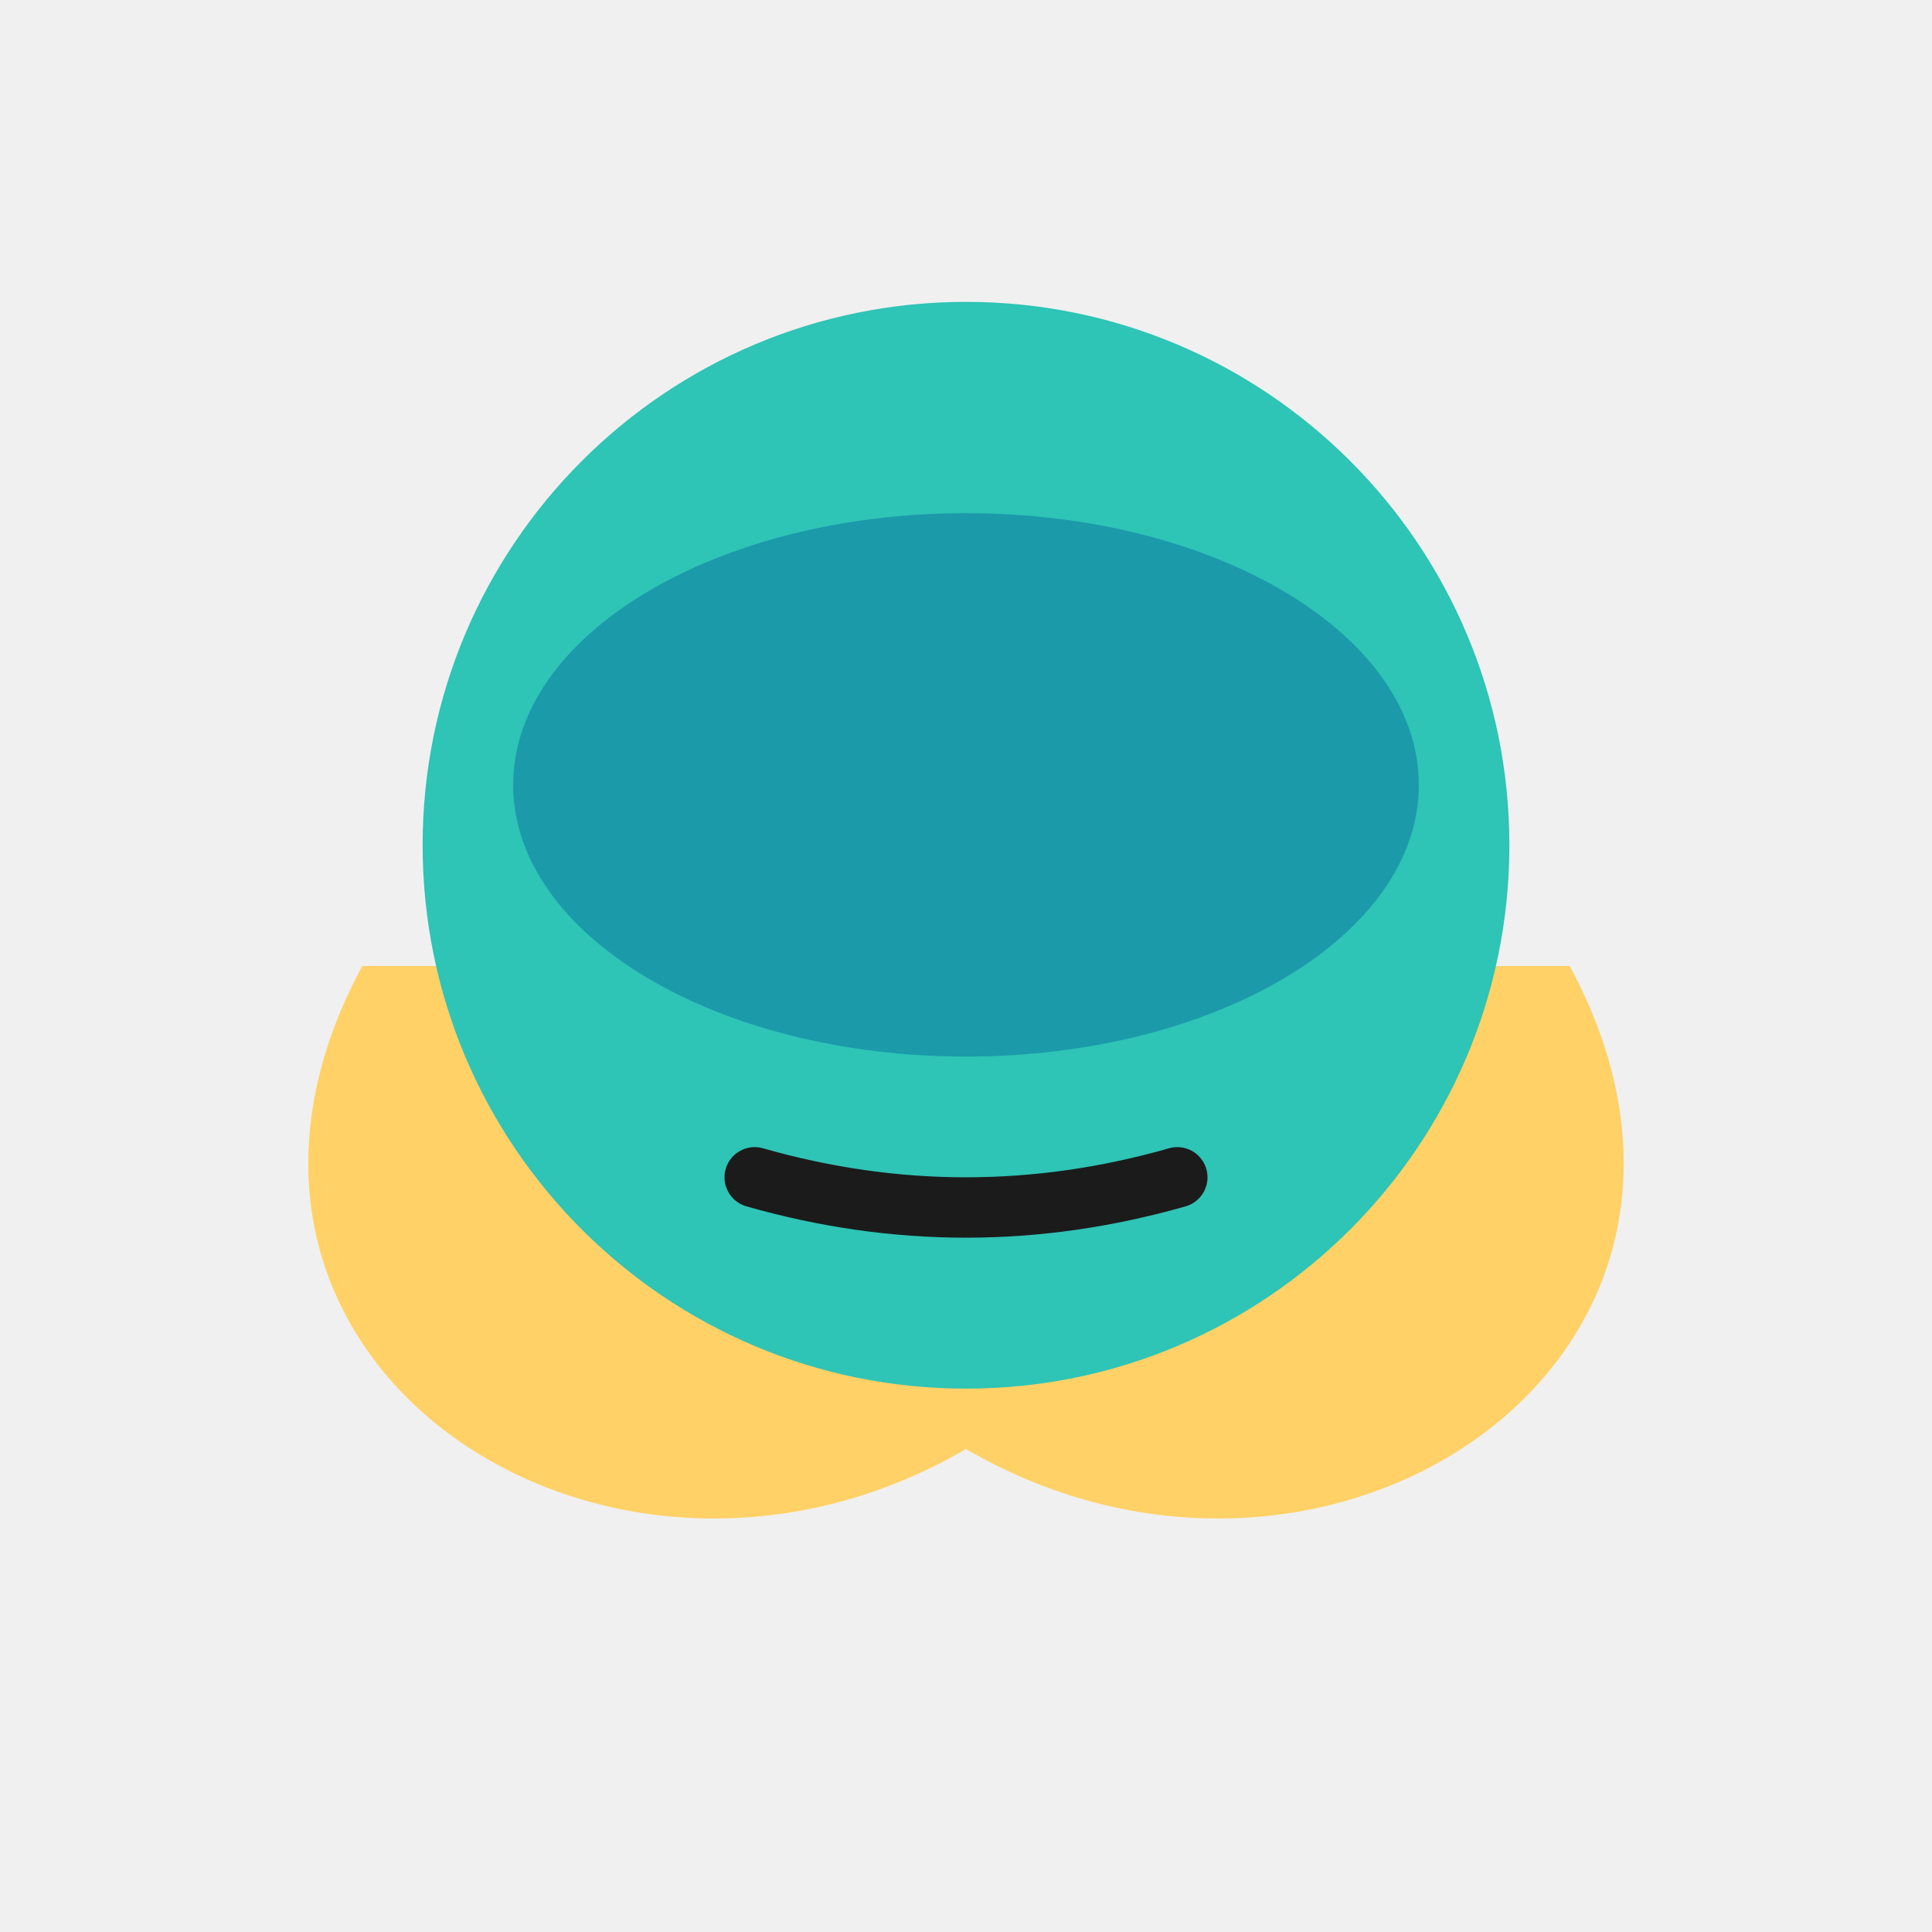
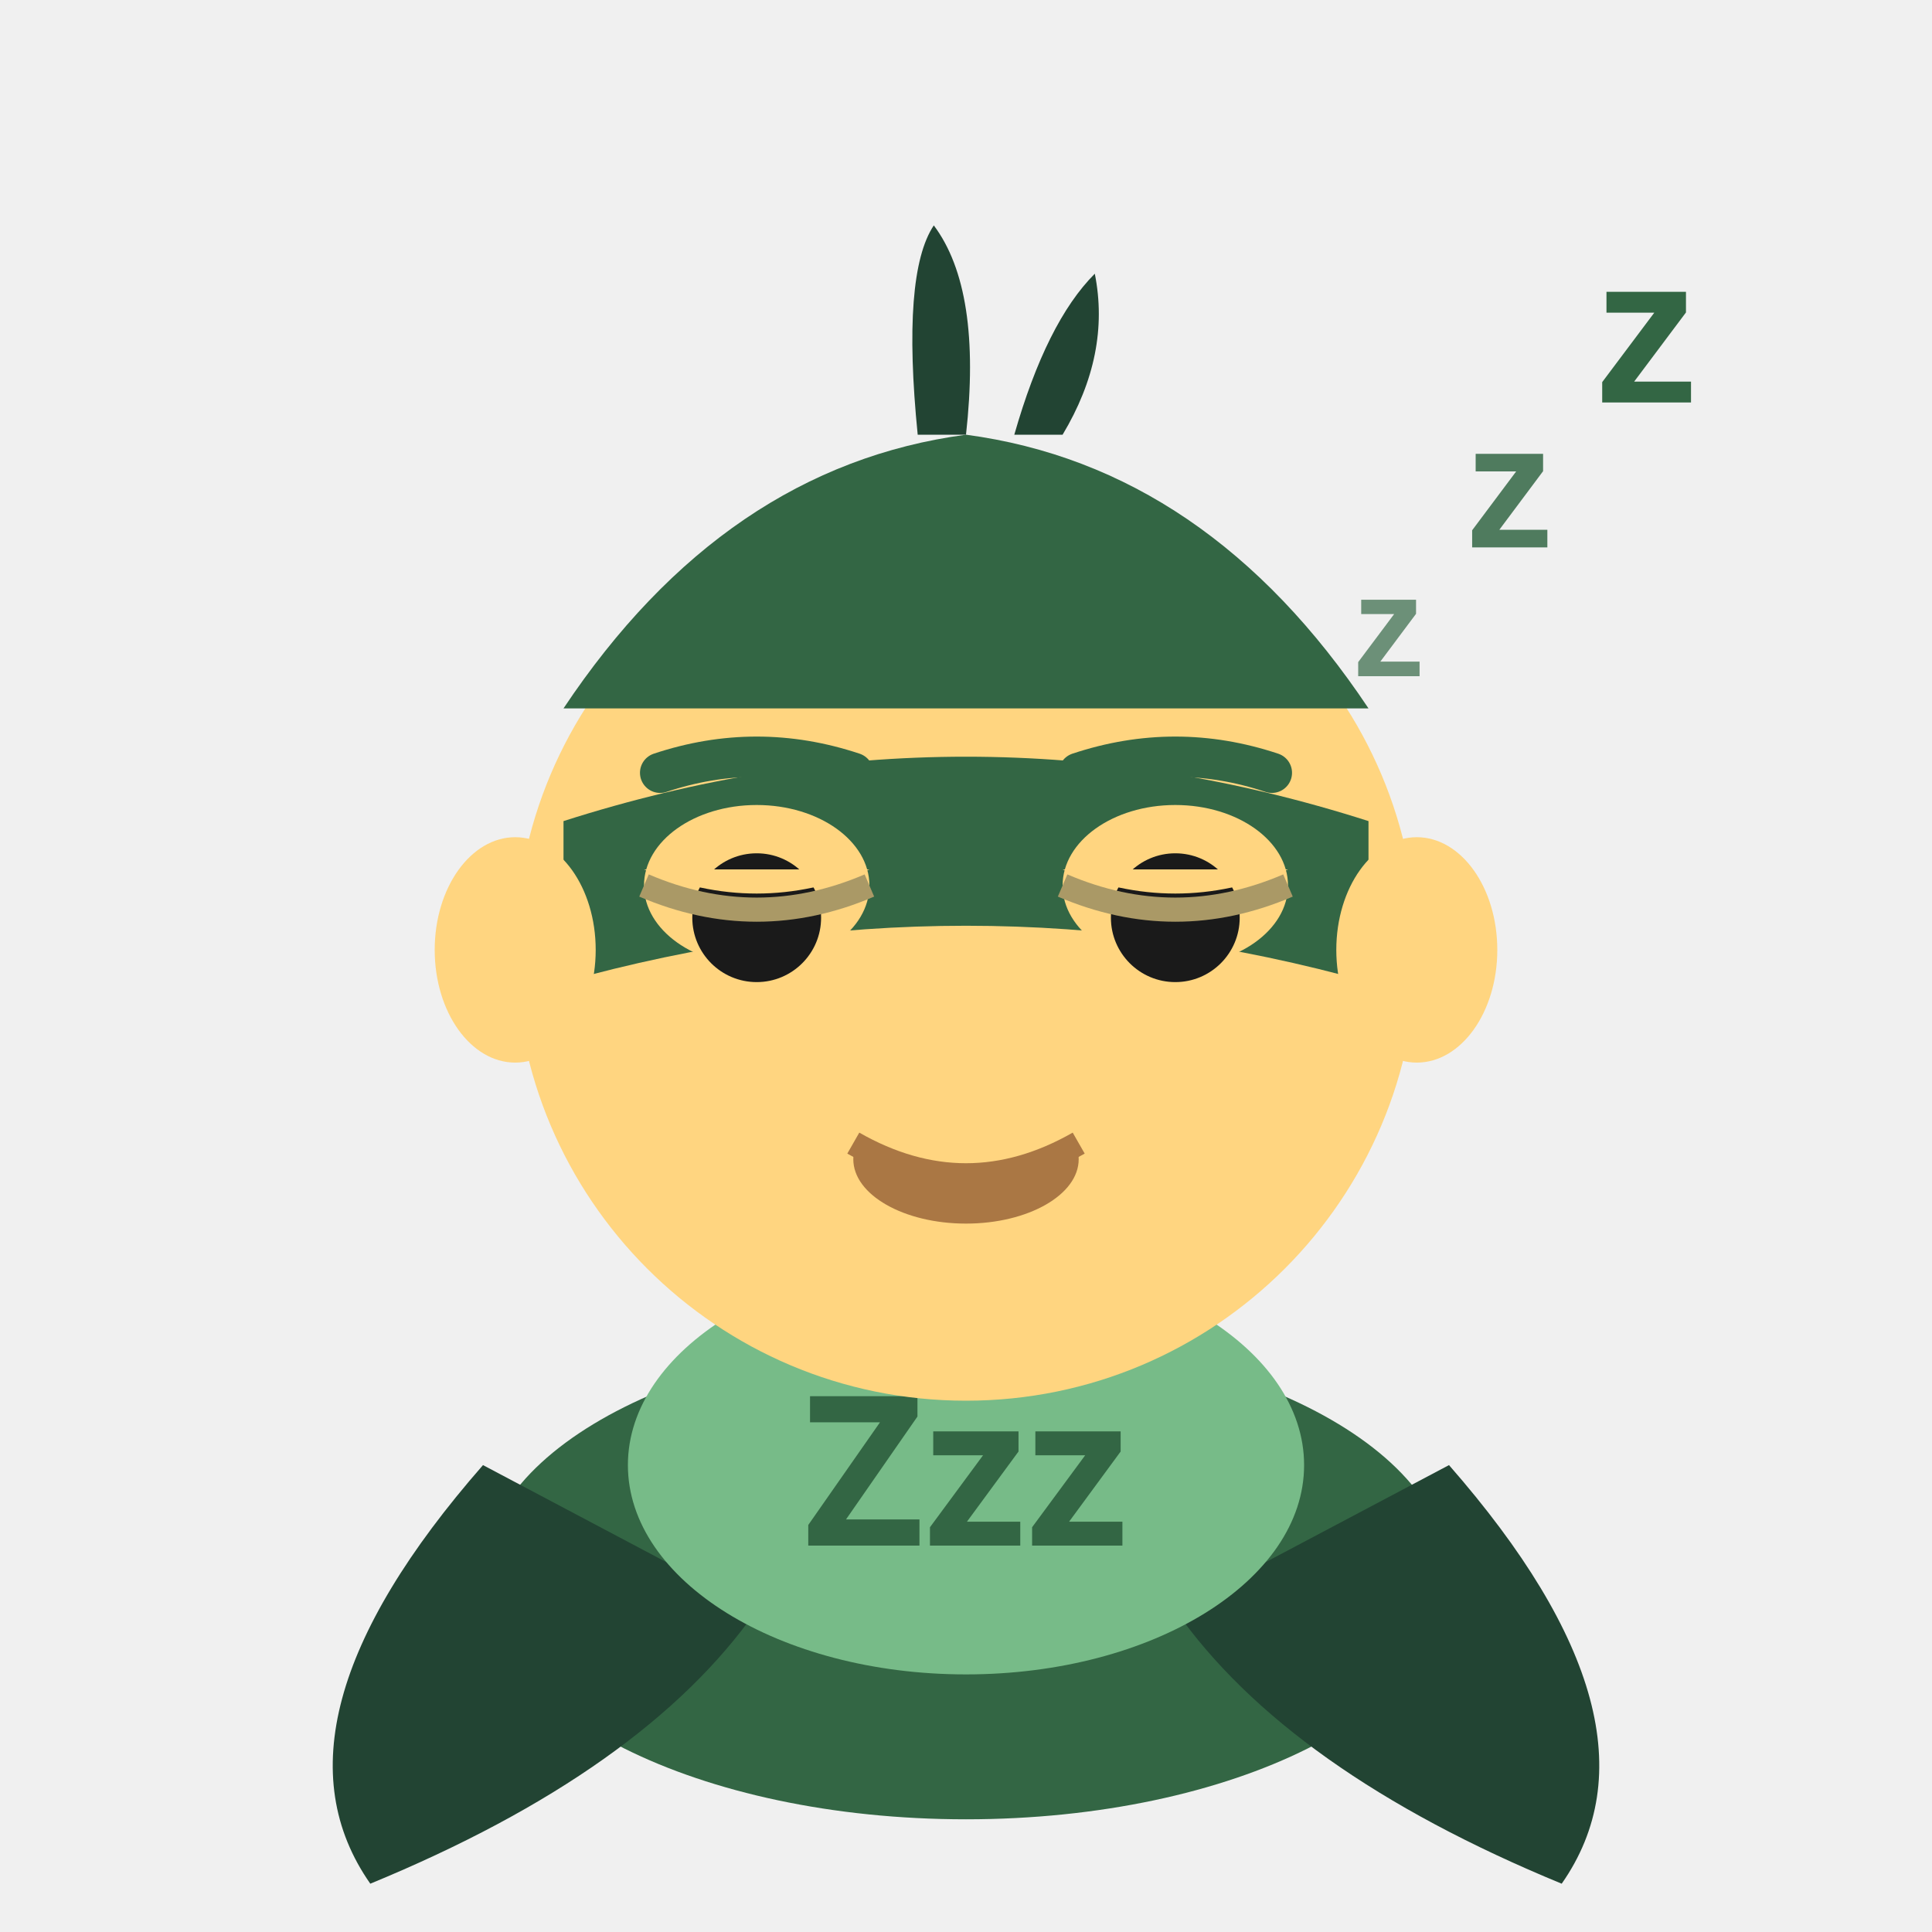
- <svg xmlns="http://www.w3.org/2000/svg" width="128" height="128" viewBox="0 0 128 128">
-   <defs>
-     <style>
-       .body { fill: #2EC4B6; }
-       .mask { fill: #1B9AAA; }
-       .eye { fill: #ffffff; }
-       .pupil { fill: #1b1b1b; }
-       .mouth { stroke: #1b1b1b; stroke-width: 4; fill: none; stroke-linecap: round; }
-       .cape { fill: #FFD166; }
-     </style>
-   </defs>
-   <path class="cape" d="M24 64 C10 90, 40 110, 64 96 C88 110, 118 90, 104 64 Z" />
-   <circle class="body" cx="64" cy="56" r="36" />
-   <ellipse class="mask" cx="64" cy="52" rx="30" ry="18" />
-   <line class="eye" x1="44" y1="52" x2="56" y2="52" />
-   <line class="eye" x1="72" y1="52" x2="84" y2="52" />
-   <path class="mouth" d="M50 78 Q64 82 78 78" />
+ <svg xmlns="http://www.w3.org/2000/svg" viewBox="0 0 120 120" width="120" height="120">
+   <ellipse cx="60" cy="98" rx="30" ry="15" fill="#336644" />
+   <path d="M30 91 Q16 107 23 117 Q40 110 47 100" fill="#224433" />
+   <path d="M90 91 Q104 107 97 117 Q80 110 73 100" fill="#224433" />
+   <ellipse cx="60" cy="91" rx="21" ry="13" fill="#77BB88" />
+   <text x="60" y="96" font-family="Arial Black" font-size="13" font-weight="900" fill="#336644" text-anchor="middle">Zzz</text>
+   <circle cx="60" cy="59" r="28" fill="#FFD580" />
+   <path d="M35 51 Q60 43 85 51 L85 61 Q60 54 35 61 Z" fill="#336644" />
+   <ellipse cx="47" cy="55" rx="7" ry="5" fill="#FFD580" />
+   <ellipse cx="73" cy="55" rx="7" ry="5" fill="#FFD580" />
+   <circle cx="47" cy="57" r="4" fill="#1A1A1A" />
+   <circle cx="73" cy="57" r="4" fill="#1A1A1A" />
+   <path d="M40 54 Q47 57 54 54" fill="#FFD580" stroke="none" />
+   <path d="M66 54 Q73 57 80 54" fill="#FFD580" stroke="none" />
+   <path d="M40 55 Q47 58 54 55" stroke="#AA9966" stroke-width="1.5" fill="none" />
+   <path d="M66 55 Q73 58 80 55" stroke="#AA9966" stroke-width="1.5" fill="none" />
+   <path d="M41 48 Q47 46 53 48" stroke="#336644" stroke-width="2.5" fill="none" stroke-linecap="round" />
+   <path d="M67 48 Q73 46 79 48" stroke="#336644" stroke-width="2.5" fill="none" stroke-linecap="round" />
+   <ellipse cx="60" cy="72" rx="7" ry="4" fill="#AA7744" />
+   <ellipse cx="60" cy="70" rx="7" ry="3" fill="#FFD580" />
+   <path d="M53 71 Q60 75 67 71" stroke="#AA7744" stroke-width="1.5" fill="none" />
+   <text x="84" y="42" font-family="Arial" font-size="9" font-weight="bold" fill="#336644" opacity="0.7">z</text>
+   <text x="91" y="34" font-family="Arial" font-size="11" font-weight="bold" fill="#336644" opacity="0.85">z</text>
+   <text x="99" y="25" font-family="Arial" font-size="13" font-weight="bold" fill="#336644">z</text>
+   <ellipse cx="32" cy="59" rx="5" ry="7" fill="#FFD580" />
+   <ellipse cx="88" cy="59" rx="5" ry="7" fill="#FFD580" />
+   <path d="M35 44 Q45 29 60 27 Q75 29 85 44" fill="#336644" />
+   <path d="M57 27 Q56 17 58 14 Q61 18 60 27" fill="#224433" />
+   <path d="M63 27 Q65 20 68 17 Q69 22 66 27" fill="#224433" />
</svg>
